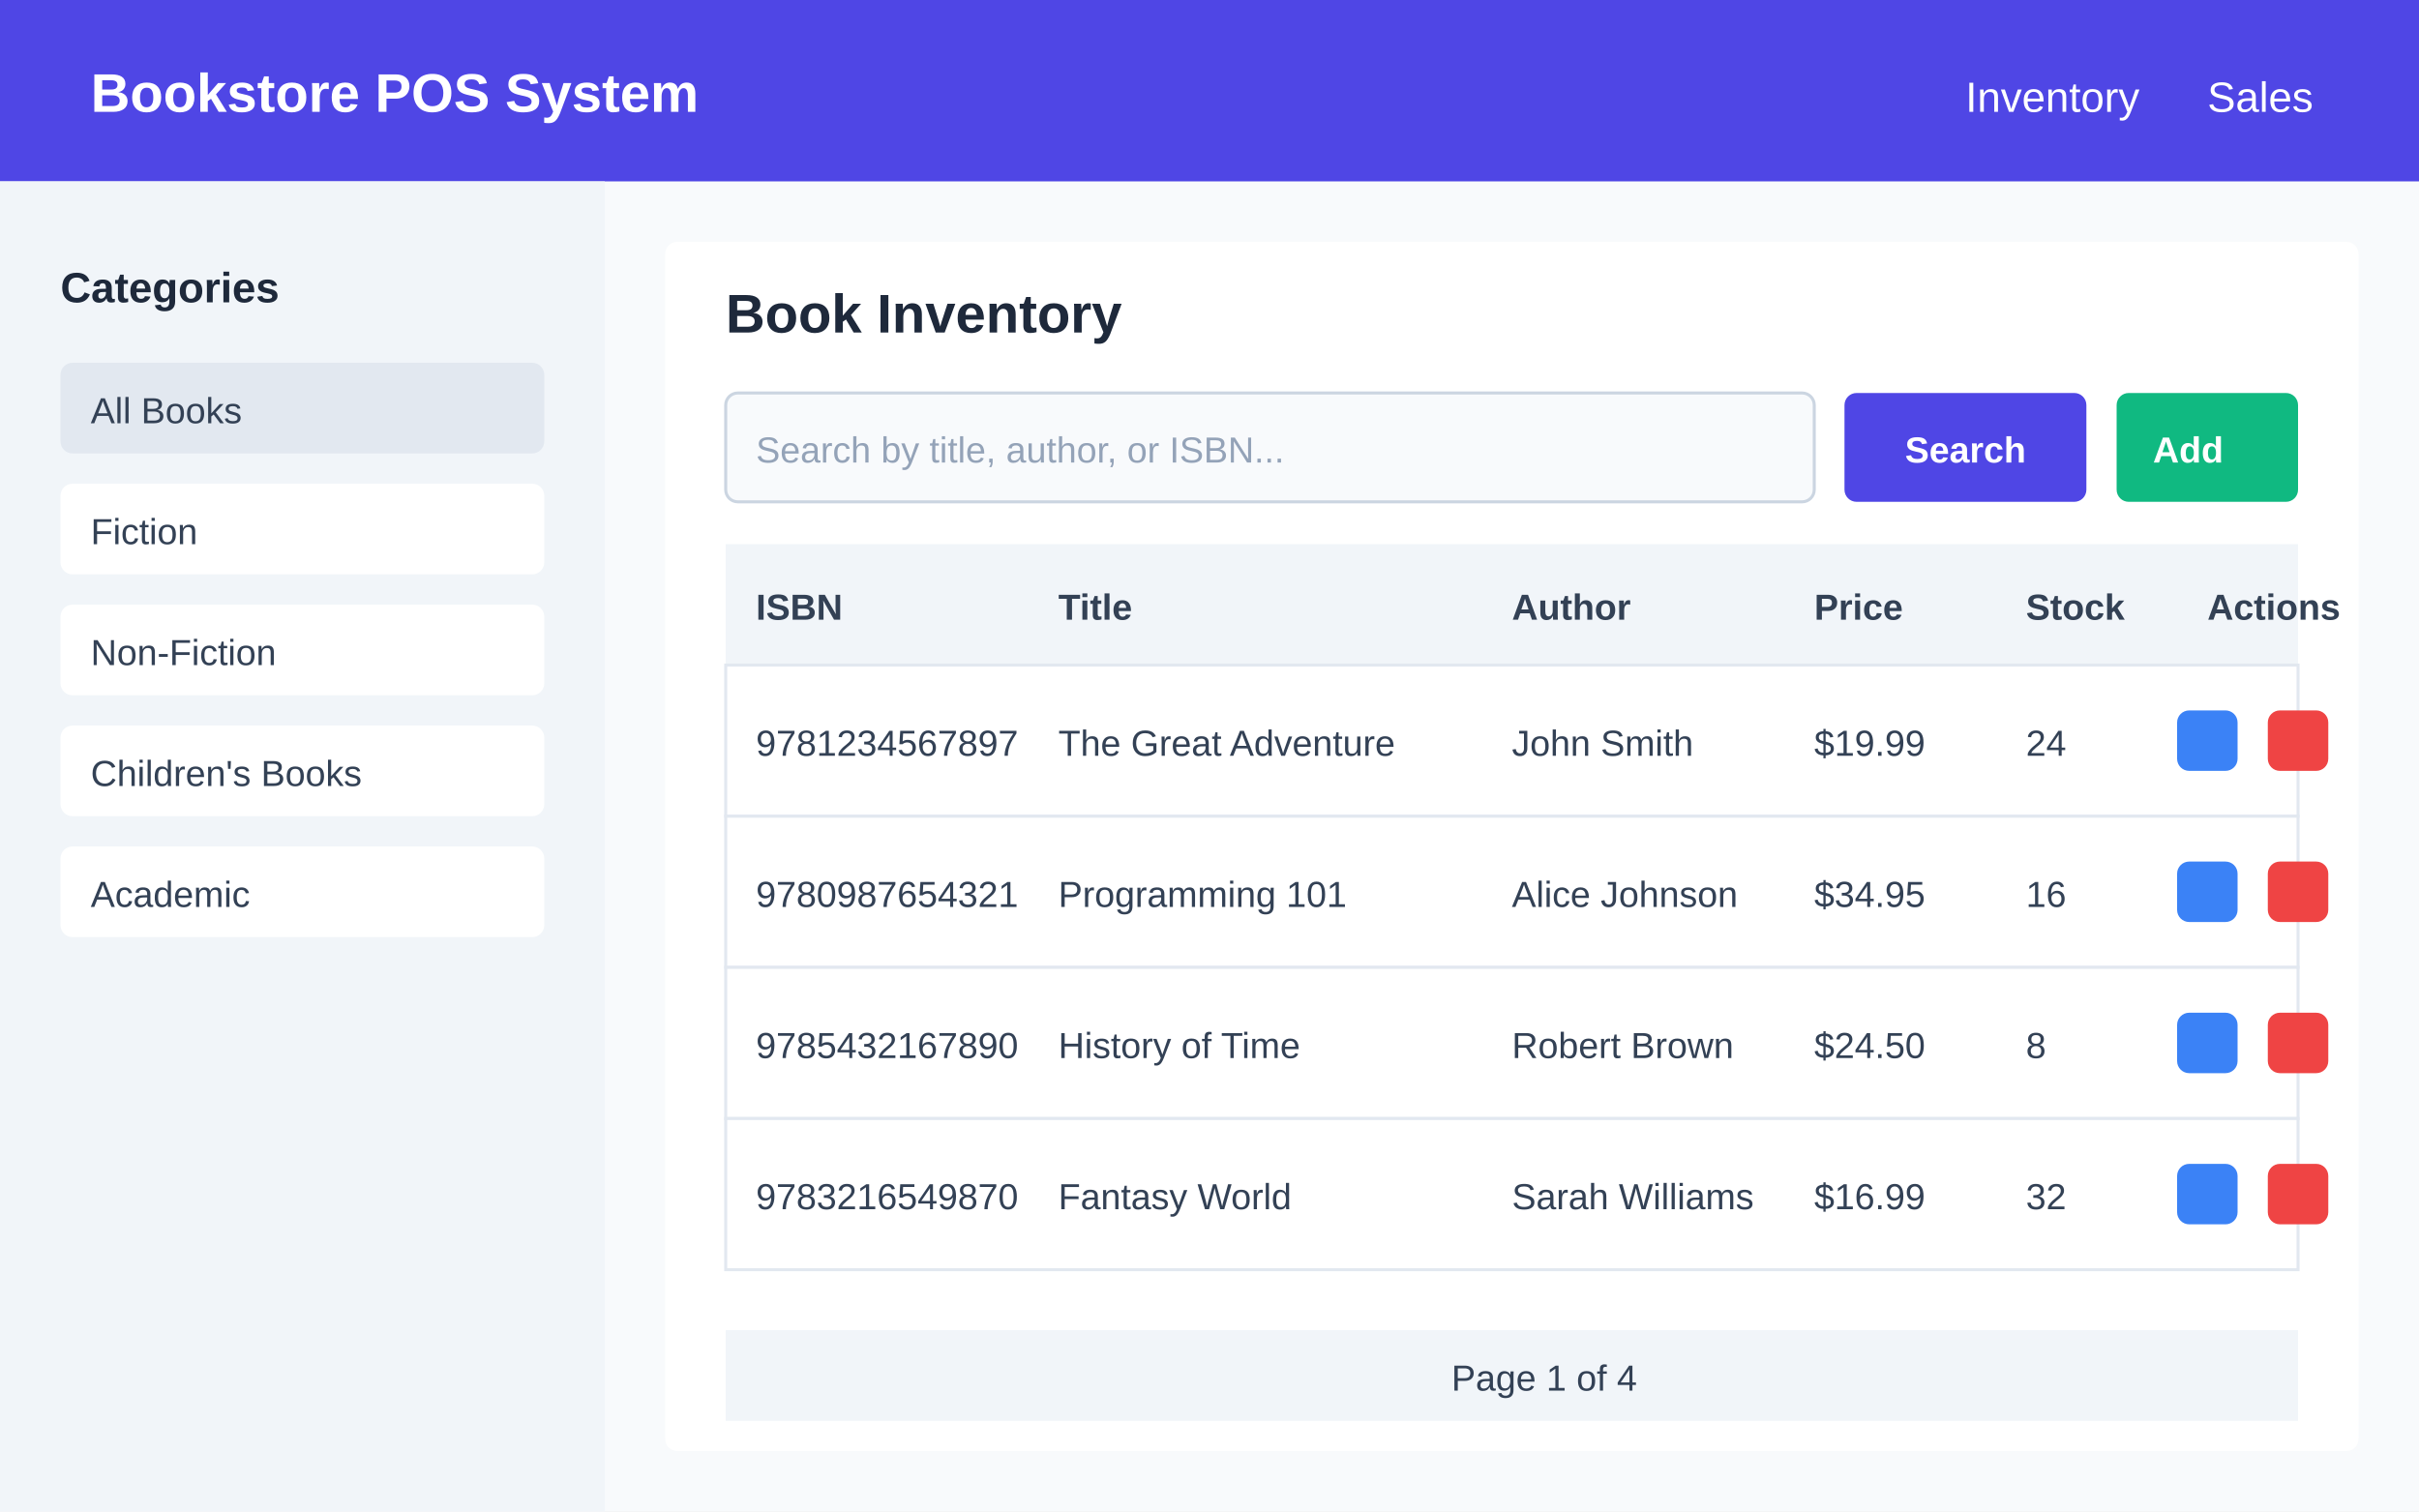
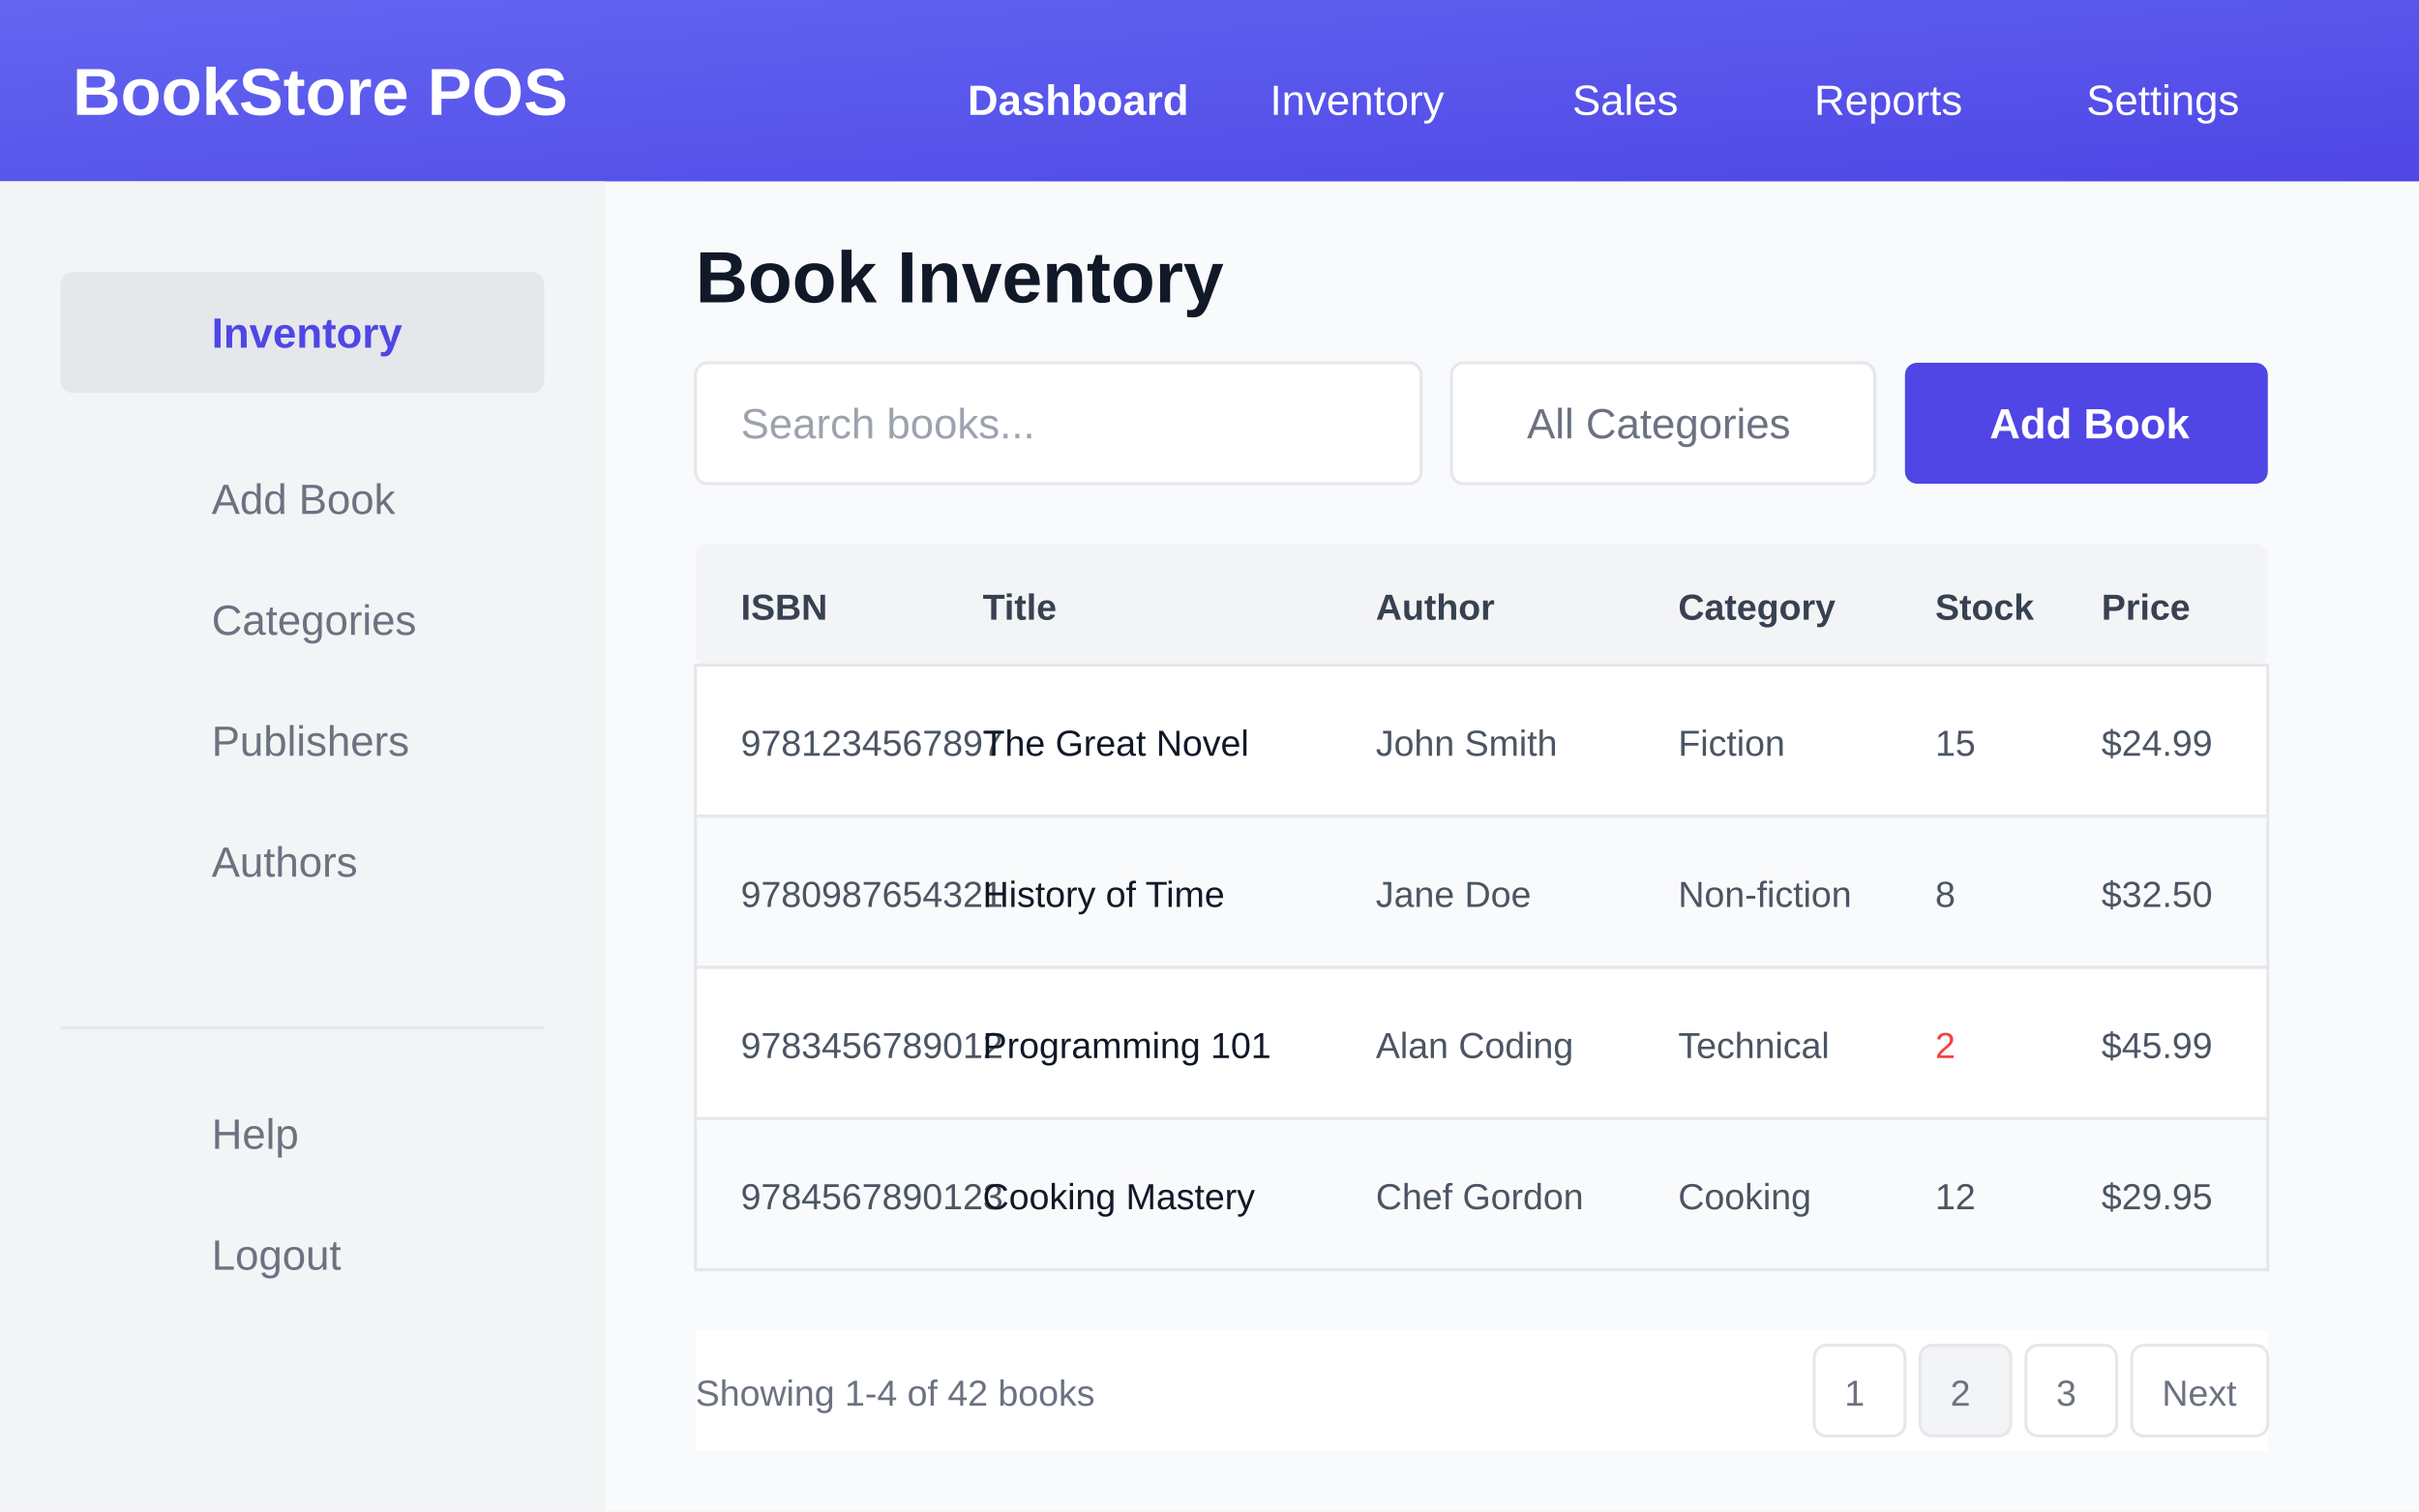
<svg xmlns="http://www.w3.org/2000/svg" width="800px" height="500px" viewBox="0 0 800 500" version="1.1">
+   <defs>
+     <linearGradient x1="0%" y1="0%" x2="100%" y2="100%" id="linearGradient-1">
+       <stop stop-color="#6366F1" offset="0%" />
+       <stop stop-color="#4F46E5" offset="100%" />
+     </linearGradient>
+   </defs>
  <g stroke="none" stroke-width="1" fill="none" fill-rule="evenodd">
-     <rect fill="#F8FAFC" x="0" y="0" width="800" height="500" />
-     <rect fill="#4F46E5" x="0" y="0" width="800" height="60" />
-     <text font-family="Arial" font-size="18" font-weight="bold" fill="#FFFFFF" x="30" y="37">
-             Bookstore POS System
+     <rect fill="#F9FAFB" x="0" y="0" width="800" height="500" />
+     <rect fill="url(#linearGradient-1)" x="0" y="0" width="800" height="60" />
+     <text font-family="Arial" font-size="22" font-weight="bold" fill="#FFFFFF" x="24" y="38">
+             BookStore POS
        </text>
-     <text font-family="Arial" font-size="14" font-weight="normal" fill="#FFFFFF" x="650" y="37">
+     <text font-family="Arial" font-size="14" font-weight="bold" fill="#FFFFFF" x="320" y="38">
+             Dashboard
+         </text>
+     <text font-family="Arial" font-size="14" font-weight="normal" fill="#FFFFFF" x="420" y="38">
            Inventory
        </text>
-     <text font-family="Arial" font-size="14" font-weight="normal" fill="#FFFFFF" x="730" y="37">
+     <text font-family="Arial" font-size="14" font-weight="normal" fill="#FFFFFF" x="520" y="38">
            Sales
        </text>
-     <rect fill="#F1F5F9" x="0" y="60" width="200" height="440" />
-     <text font-family="Arial" font-size="14" font-weight="bold" fill="#1E293B" x="20" y="100">
+     <text font-family="Arial" font-size="14" font-weight="normal" fill="#FFFFFF" x="600" y="38">
+             Reports
+         </text>
+     <text font-family="Arial" font-size="14" font-weight="normal" fill="#FFFFFF" x="690" y="38">
+             Settings
+         </text>
+     <rect fill="#F3F4F6" x="0" y="60" width="200" height="440" />
+     <rect fill="#E5E7EB" x="20" y="90" width="160" height="40" rx="4" />
+     <text font-family="Arial" font-size="14" font-weight="bold" fill="#4F46E5" x="70" y="115">
+             Inventory
+         </text>
+     <text font-family="Arial" font-size="14" font-weight="normal" fill="#6B7280" x="70" y="170">
+             Add Book
+         </text>
+     <text font-family="Arial" font-size="14" font-weight="normal" fill="#6B7280" x="70" y="210">
            Categories
        </text>
-     <rect fill="#E2E8F0" x="20" y="120" width="160" height="30" rx="4" />
-     <text font-family="Arial" font-size="12" font-weight="normal" fill="#334155" x="30" y="140">
-             All Books
+     <text font-family="Arial" font-size="14" font-weight="normal" fill="#6B7280" x="70" y="250">
+             Publishers
        </text>
-     <rect fill="#FFFFFF" x="20" y="160" width="160" height="30" rx="4" />
-     <text font-family="Arial" font-size="12" font-weight="normal" fill="#334155" x="30" y="180">
+     <text font-family="Arial" font-size="14" font-weight="normal" fill="#6B7280" x="70" y="290">
+             Authors
+         </text>
+     <line x1="20" y1="340" x2="180" y2="340" stroke="#E5E7EB" stroke-width="1" />
+     <text font-family="Arial" font-size="14" font-weight="normal" fill="#6B7280" x="70" y="380">
+             Help
+         </text>
+     <text font-family="Arial" font-size="14" font-weight="normal" fill="#6B7280" x="70" y="420">
+             Logout
+         </text>
+     <text font-family="Arial" font-size="24" font-weight="bold" fill="#111827" x="230" y="100">
+             Book Inventory
+         </text>
+     <rect fill="#FFFFFF" x="230" y="120" width="240" height="40" rx="4" stroke="#E5E7EB" stroke-width="1" />
+     <text font-family="Arial" font-size="14" font-weight="normal" fill="#9CA3AF" x="245" y="145">
+             Search books...
+         </text>
+     <rect fill="#FFFFFF" x="480" y="120" width="140" height="40" rx="4" stroke="#E5E7EB" stroke-width="1" />
+     <text font-family="Arial" font-size="14" font-weight="normal" fill="#6B7280" x="505" y="145">
+             All Categories
+         </text>
+     <rect fill="#4F46E5" x="630" y="120" width="120" height="40" rx="4" />
+     <text font-family="Arial" font-size="14" font-weight="bold" fill="#FFFFFF" x="658" y="145">
+             Add Book
+         </text>
+     <rect fill="#F3F4F6" x="230" y="180" width="520" height="40" rx="4" />
+     <text font-family="Arial" font-size="12" font-weight="bold" fill="#374151" x="245" y="205">
+             ISBN
+         </text>
+     <text font-family="Arial" font-size="12" font-weight="bold" fill="#374151" x="325" y="205">
+             Title
+         </text>
+     <text font-family="Arial" font-size="12" font-weight="bold" fill="#374151" x="455" y="205">
+             Author
+         </text>
+     <text font-family="Arial" font-size="12" font-weight="bold" fill="#374151" x="555" y="205">
+             Category
+         </text>
+     <text font-family="Arial" font-size="12" font-weight="bold" fill="#374151" x="640" y="205">
+             Stock
+         </text>
+     <text font-family="Arial" font-size="12" font-weight="bold" fill="#374151" x="695" y="205">
+             Price
+         </text>
+     <rect fill="#FFFFFF" x="230" y="220" width="520" height="50" stroke="#E5E7EB" stroke-width="1" />
+     <text font-family="Arial" font-size="12" font-weight="normal" fill="#4B5563" x="245" y="250">
+             9781234567897
+         </text>
+     <text font-family="Arial" font-size="12" font-weight="medium" fill="#111827" x="325" y="250">
+             The Great Novel
+         </text>
+     <text font-family="Arial" font-size="12" font-weight="normal" fill="#4B5563" x="455" y="250">
+             John Smith
+         </text>
+     <text font-family="Arial" font-size="12" font-weight="normal" fill="#4B5563" x="555" y="250">
            Fiction
        </text>
-     <rect fill="#FFFFFF" x="20" y="200" width="160" height="30" rx="4" />
-     <text font-family="Arial" font-size="12" font-weight="normal" fill="#334155" x="30" y="220">
-             Non-Fiction
+     <text font-family="Arial" font-size="12" font-weight="normal" fill="#4B5563" x="640" y="250">
+             15
        </text>
-     <rect fill="#FFFFFF" x="20" y="240" width="160" height="30" rx="4" />
-     <text font-family="Arial" font-size="12" font-weight="normal" fill="#334155" x="30" y="260">
-             Children's Books
+     <text font-family="Arial" font-size="12" font-weight="normal" fill="#4B5563" x="695" y="250">
+             $24.99
        </text>
-     <rect fill="#FFFFFF" x="20" y="280" width="160" height="30" rx="4" />
-     <text font-family="Arial" font-size="12" font-weight="normal" fill="#334155" x="30" y="300">
-             Academic
-         </text>
-     <rect fill="#FFFFFF" x="220" y="80" width="560" height="400" rx="4" />
-     <text font-family="Arial" font-size="18" font-weight="bold" fill="#1E293B" x="240" y="110">
-             Book Inventory
-         </text>
-     <rect fill="#F8FAFC" x="240" y="130" width="360" height="36" rx="4" stroke="#CBD5E1" stroke-width="1" />
-     <text font-family="Arial" font-size="12" font-weight="normal" fill="#94A3B8" x="250" y="153">
-             Search by title, author, or ISBN...
-         </text>
-     <rect fill="#4F46E5" x="610" y="130" width="80" height="36" rx="4" />
-     <text font-family="Arial" font-size="12" font-weight="bold" fill="#FFFFFF" x="630" y="153">
-             Search
-         </text>
-     <rect fill="#10B981" x="700" y="130" width="60" height="36" rx="4" />
-     <text font-family="Arial" font-size="12" font-weight="bold" fill="#FFFFFF" x="712" y="153">
-             Add
-         </text>
-     <rect fill="#F1F5F9" x="240" y="180" width="520" height="40" />
-     <text font-family="Arial" font-size="12" font-weight="bold" fill="#334155" x="250" y="205">
-             ISBN
-         </text>
-     <text font-family="Arial" font-size="12" font-weight="bold" fill="#334155" x="350" y="205">
-             Title
-         </text>
-     <text font-family="Arial" font-size="12" font-weight="bold" fill="#334155" x="500" y="205">
-             Author
-         </text>
-     <text font-family="Arial" font-size="12" font-weight="bold" fill="#334155" x="600" y="205">
-             Price
-         </text>
-     <text font-family="Arial" font-size="12" font-weight="bold" fill="#334155" x="670" y="205">
-             Stock
-         </text>
-     <text font-family="Arial" font-size="12" font-weight="bold" fill="#334155" x="730" y="205">
-             Actions
-         </text>
-     <rect fill="#FFFFFF" x="240" y="220" width="520" height="50" stroke="#E2E8F0" stroke-width="1" />
-     <text font-family="Arial" font-size="12" font-weight="normal" fill="#334155" x="250" y="250">
-             9781234567897
-         </text>
-     <text font-family="Arial" font-size="12" font-weight="normal" fill="#334155" x="350" y="250">
-             The Great Adventure
-         </text>
-     <text font-family="Arial" font-size="12" font-weight="normal" fill="#334155" x="500" y="250">
-             John Smith
-         </text>
-     <text font-family="Arial" font-size="12" font-weight="normal" fill="#334155" x="600" y="250">
-             $19.99
-         </text>
-     <text font-family="Arial" font-size="12" font-weight="normal" fill="#334155" x="670" y="250">
-             24
-         </text>
-     <rect fill="#3B82F6" x="720" y="235" width="20" height="20" rx="4" />
-     <rect fill="#EF4444" x="750" y="235" width="20" height="20" rx="4" />
-     <rect fill="#FFFFFF" x="240" y="270" width="520" height="50" stroke="#E2E8F0" stroke-width="1" />
-     <text font-family="Arial" font-size="12" font-weight="normal" fill="#334155" x="250" y="300">
+     <rect fill="#F9FAFB" x="230" y="270" width="520" height="50" stroke="#E5E7EB" stroke-width="1" />
+     <text font-family="Arial" font-size="12" font-weight="normal" fill="#4B5563" x="245" y="300">
            9780987654321
        </text>
-     <text font-family="Arial" font-size="12" font-weight="normal" fill="#334155" x="350" y="300">
+     <text font-family="Arial" font-size="12" font-weight="medium" fill="#111827" x="325" y="300">
+             History of Time
+         </text>
+     <text font-family="Arial" font-size="12" font-weight="normal" fill="#4B5563" x="455" y="300">
+             Jane Doe
+         </text>
+     <text font-family="Arial" font-size="12" font-weight="normal" fill="#4B5563" x="555" y="300">
+             Non-fiction
+         </text>
+     <text font-family="Arial" font-size="12" font-weight="normal" fill="#4B5563" x="640" y="300">
+             8
+         </text>
+     <text font-family="Arial" font-size="12" font-weight="normal" fill="#4B5563" x="695" y="300">
+             $32.50
+         </text>
+     <rect fill="#FFFFFF" x="230" y="320" width="520" height="50" stroke="#E5E7EB" stroke-width="1" />
+     <text font-family="Arial" font-size="12" font-weight="normal" fill="#4B5563" x="245" y="350">
+             9783456789012
+         </text>
+     <text font-family="Arial" font-size="12" font-weight="medium" fill="#111827" x="325" y="350">
            Programming 101
        </text>
-     <text font-family="Arial" font-size="12" font-weight="normal" fill="#334155" x="500" y="300">
-             Alice Johnson
+     <text font-family="Arial" font-size="12" font-weight="normal" fill="#4B5563" x="455" y="350">
+             Alan Coding
        </text>
-     <text font-family="Arial" font-size="12" font-weight="normal" fill="#334155" x="600" y="300">
-             $34.95
+     <text font-family="Arial" font-size="12" font-weight="normal" fill="#4B5563" x="555" y="350">
+             Technical
        </text>
-     <text font-family="Arial" font-size="12" font-weight="normal" fill="#334155" x="670" y="300">
-             16
+     <text font-family="Arial" font-size="12" font-weight="normal" fill="#EF4444" x="640" y="350">
+             2
        </text>
-     <rect fill="#3B82F6" x="720" y="285" width="20" height="20" rx="4" />
-     <rect fill="#EF4444" x="750" y="285" width="20" height="20" rx="4" />
-     <rect fill="#FFFFFF" x="240" y="320" width="520" height="50" stroke="#E2E8F0" stroke-width="1" />
-     <text font-family="Arial" font-size="12" font-weight="normal" fill="#334155" x="250" y="350">
-             9785432167890
+     <text font-family="Arial" font-size="12" font-weight="normal" fill="#4B5563" x="695" y="350">
+             $45.99
        </text>
-     <text font-family="Arial" font-size="12" font-weight="normal" fill="#334155" x="350" y="350">
-             History of Time
+     <rect fill="#F9FAFB" x="230" y="370" width="520" height="50" stroke="#E5E7EB" stroke-width="1" />
+     <text font-family="Arial" font-size="12" font-weight="normal" fill="#4B5563" x="245" y="400">
+             9784567890123
        </text>
-     <text font-family="Arial" font-size="12" font-weight="normal" fill="#334155" x="500" y="350">
-             Robert Brown
+     <text font-family="Arial" font-size="12" font-weight="medium" fill="#111827" x="325" y="400">
+             Cooking Mastery
        </text>
-     <text font-family="Arial" font-size="12" font-weight="normal" fill="#334155" x="600" y="350">
-             $24.50
+     <text font-family="Arial" font-size="12" font-weight="normal" fill="#4B5563" x="455" y="400">
+             Chef Gordon
        </text>
-     <text font-family="Arial" font-size="12" font-weight="normal" fill="#334155" x="670" y="350">
-             8
+     <text font-family="Arial" font-size="12" font-weight="normal" fill="#4B5563" x="555" y="400">
+             Cooking
        </text>
-     <rect fill="#3B82F6" x="720" y="335" width="20" height="20" rx="4" />
-     <rect fill="#EF4444" x="750" y="335" width="20" height="20" rx="4" />
-     <rect fill="#FFFFFF" x="240" y="370" width="520" height="50" stroke="#E2E8F0" stroke-width="1" />
-     <text font-family="Arial" font-size="12" font-weight="normal" fill="#334155" x="250" y="400">
-             9783216549870
+     <text font-family="Arial" font-size="12" font-weight="normal" fill="#4B5563" x="640" y="400">
+             12
        </text>
-     <text font-family="Arial" font-size="12" font-weight="normal" fill="#334155" x="350" y="400">
-             Fantasy World
+     <text font-family="Arial" font-size="12" font-weight="normal" fill="#4B5563" x="695" y="400">
+             $29.95
        </text>
-     <text font-family="Arial" font-size="12" font-weight="normal" fill="#334155" x="500" y="400">
-             Sarah Williams
+     <rect fill="#FFFFFF" x="230" y="440" width="520" height="40" />
+     <text font-family="Arial" font-size="12" font-weight="normal" fill="#6B7280" x="230" y="465">
+             Showing 1-4 of 42 books
        </text>
-     <text font-family="Arial" font-size="12" font-weight="normal" fill="#334155" x="600" y="400">
-             $16.99
+     <rect fill="#FFFFFF" x="600" y="445" width="30" height="30" rx="4" stroke="#E5E7EB" stroke-width="1" />
+     <text font-family="Arial" font-size="12" font-weight="normal" fill="#6B7280" x="610" y="465">
+             1
        </text>
-     <text font-family="Arial" font-size="12" font-weight="normal" fill="#334155" x="670" y="400">
-             32
+     <rect fill="#F3F4F6" x="635" y="445" width="30" height="30" rx="4" stroke="#E5E7EB" stroke-width="1" />
+     <text font-family="Arial" font-size="12" font-weight="normal" fill="#6B7280" x="645" y="465">
+             2
        </text>
-     <rect fill="#3B82F6" x="720" y="385" width="20" height="20" rx="4" />
-     <rect fill="#EF4444" x="750" y="385" width="20" height="20" rx="4" />
-     <rect fill="#F1F5F9" x="240" y="440" width="520" height="30" />
-     <text font-family="Arial" font-size="12" font-weight="normal" fill="#334155" x="480" y="460">
-             Page 1 of 4
+     <rect fill="#FFFFFF" x="670" y="445" width="30" height="30" rx="4" stroke="#E5E7EB" stroke-width="1" />
+     <text font-family="Arial" font-size="12" font-weight="normal" fill="#6B7280" x="680" y="465">
+             3
+         </text>
+     <rect fill="#FFFFFF" x="705" y="445" width="45" height="30" rx="4" stroke="#E5E7EB" stroke-width="1" />
+     <text font-family="Arial" font-size="12" font-weight="normal" fill="#6B7280" x="715" y="465">
+             Next
        </text>
  </g>
</svg>
